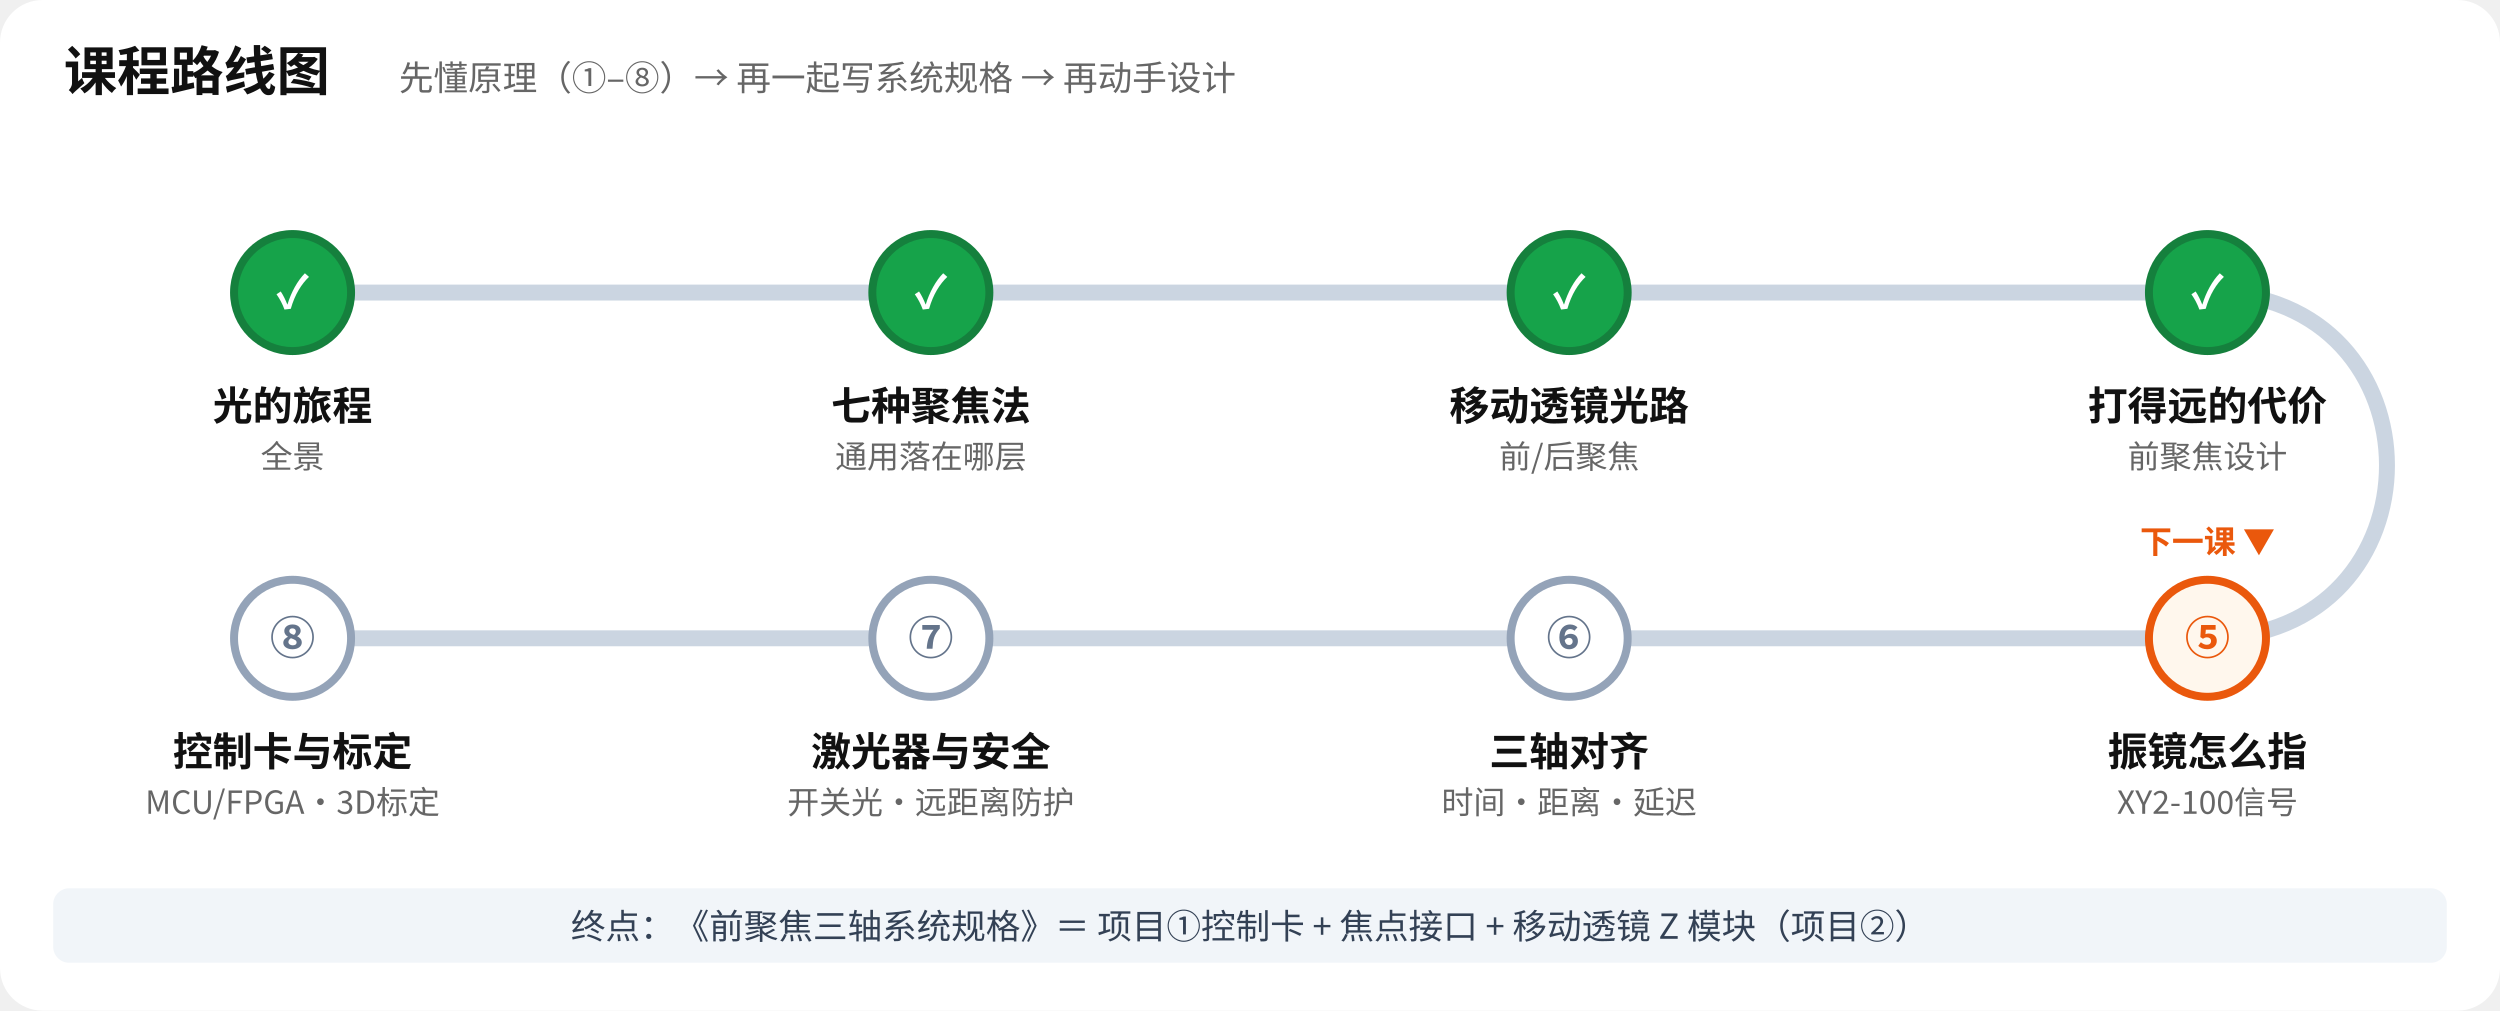
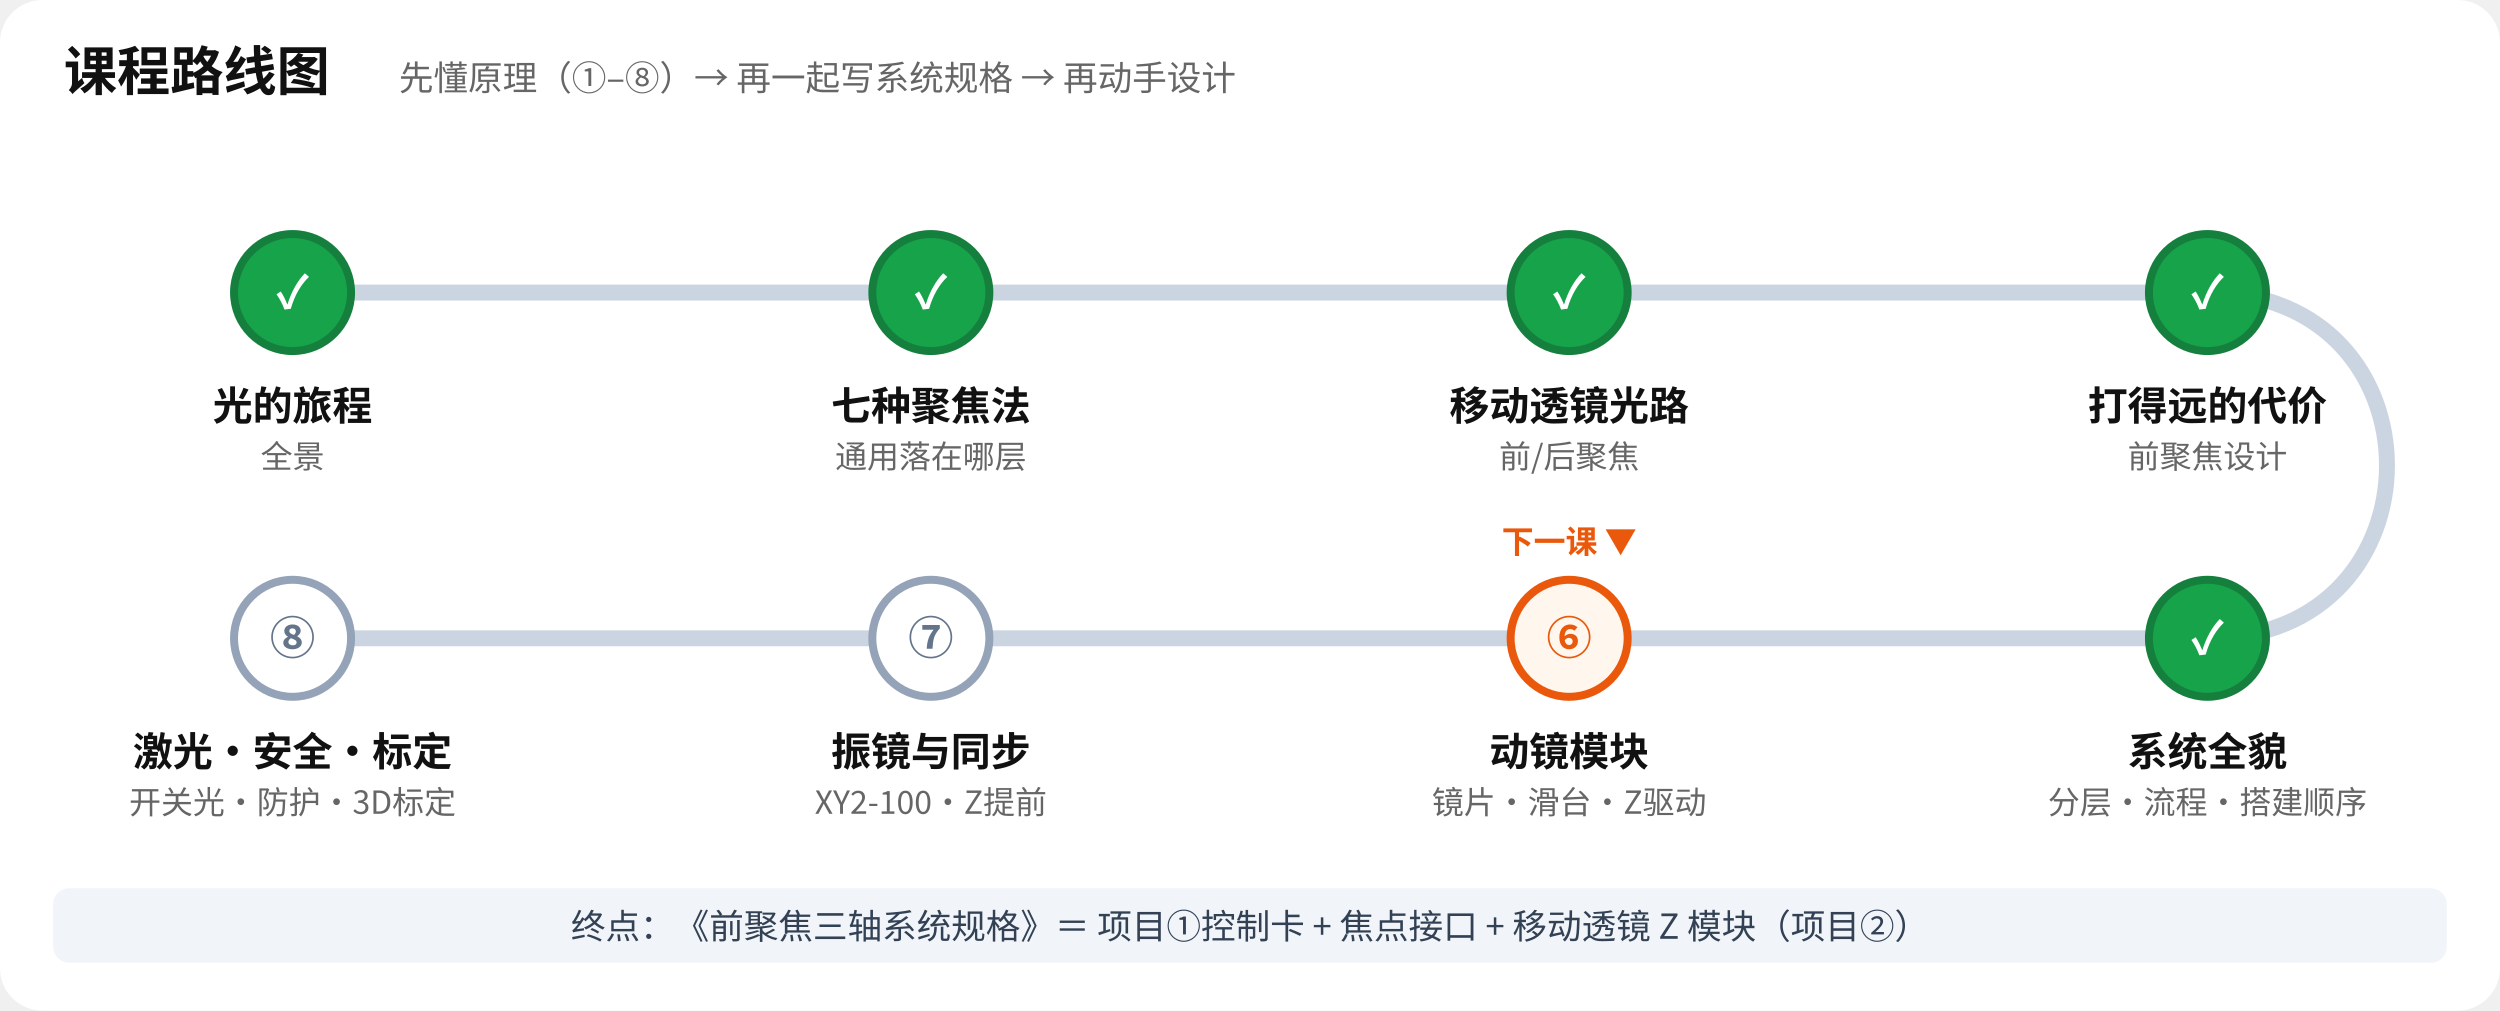
<svg xmlns="http://www.w3.org/2000/svg" viewBox="0 0 940 380" font-family="PingFang SC, Microsoft YaHei, Noto Sans CJK SC, WenQuanYi Zen Hei, sans-serif">
  <rect width="940" height="380" rx="16" fill="#ffffff" />
  <text x="24" y="34" font-size="20" font-weight="700" fill="#111">课程路线图</text>
  <text x="150" y="34" font-size="13" fill="#666">先懂原理（①–⑧）→ 再一起写系统规格 → 再动手设计</text>
  <path d="M110,110 L350,110 L590,110 L830,110 C920,110 920,240 830,240 L830,240 L590,240 L350,240 L110,240" fill="none" stroke="#cbd5e1" stroke-width="6" stroke-linecap="round" />
  <circle cx="110" cy="110" r="22" fill="#16a34a" stroke="#15803d" stroke-width="3" />
  <text x="110" y="116" font-size="17" text-anchor="middle" fill="#fff" font-weight="700">✓</text>
  <text x="110" y="158" font-size="15" text-anchor="middle" fill="#111" font-weight="700">光的旅程</text>
  <text x="110" y="176" font-size="12" text-anchor="middle" fill="#666">全景</text>
  <circle cx="350" cy="110" r="22" fill="#16a34a" stroke="#15803d" stroke-width="3" />
  <text x="350" y="116" font-size="17" text-anchor="middle" fill="#fff" font-weight="700">✓</text>
  <text x="350" y="158" font-size="15" text-anchor="middle" fill="#111" font-weight="700">七种聚焦法</text>
  <text x="350" y="176" font-size="12" text-anchor="middle" fill="#666">通用落在哪层</text>
  <circle cx="590" cy="110" r="22" fill="#16a34a" stroke="#15803d" stroke-width="3" />
  <text x="590" y="116" font-size="17" text-anchor="middle" fill="#fff" font-weight="700">✓</text>
  <text x="590" y="158" font-size="15" text-anchor="middle" fill="#111" font-weight="700">移动透镜光路</text>
  <text x="590" y="176" font-size="12" text-anchor="middle" fill="#666">前/后聚焦</text>
  <circle cx="830" cy="110" r="22" fill="#16a34a" stroke="#15803d" stroke-width="3" />
  <text x="830" y="116" font-size="17" text-anchor="middle" fill="#fff" font-weight="700">✓</text>
  <text x="830" y="158" font-size="15" text-anchor="middle" fill="#111" font-weight="700">打得远的代价</text>
  <text x="830" y="176" font-size="12" text-anchor="middle" fill="#666">前聚焦设计</text>
-   <circle cx="830" cy="240" r="22" fill="#fff7ed" stroke="#ea580c" stroke-width="3" />
-   <text x="830" y="246" font-size="17" text-anchor="middle" fill="#ea580c" font-weight="700">⑤</text>
-   <text x="830" y="288" font-size="15" text-anchor="middle" fill="#111" font-weight="700">振镜怎么指</text>
-   <text x="830" y="306" font-size="12" text-anchor="middle" fill="#666">XY2-100信号</text>
-   <circle cx="590" cy="240" r="22" fill="#fff" stroke="#94a3b8" stroke-width="3" />
-   <text x="590" y="246" font-size="17" text-anchor="middle" fill="#64748b" font-weight="700">⑥</text>
-   <text x="590" y="288" font-size="15" text-anchor="middle" fill="#111" font-weight="700">三轴对齐</text>
-   <text x="590" y="306" font-size="12" text-anchor="middle" fill="#666">时间·距离·延迟</text>
+   <circle cx="830" cy="240" r="22" fill="#16a34a" stroke="#15803d" stroke-width="3" />
+   <text x="830" y="246" font-size="17" text-anchor="middle" fill="#fff" font-weight="700">✓</text>
+   <text x="830" y="288" font-size="15" text-anchor="middle" fill="#111" font-weight="700">系统全貌</text>
+   <text x="830" y="306" font-size="12" text-anchor="middle" fill="#666">分层·流程·搭建顺序</text>
+   <circle cx="590" cy="240" r="22" fill="#fff7ed" stroke="#ea580c" stroke-width="3" />
+   <text x="590" y="246" font-size="17" text-anchor="middle" fill="#ea580c" font-weight="700">⑥</text>
+   <text x="590" y="288" font-size="15" text-anchor="middle" fill="#111" font-weight="700">动镜模块</text>
+   <text x="590" y="306" font-size="12" text-anchor="middle" fill="#666">镜片·滑台·Z驱动</text>
  <circle cx="350" cy="240" r="22" fill="#fff" stroke="#94a3b8" stroke-width="3" />
  <text x="350" y="246" font-size="17" text-anchor="middle" fill="#64748b" font-weight="700">⑦</text>
-   <text x="350" y="288" font-size="15" text-anchor="middle" fill="#111" font-weight="700">激光器与安全</text>
-   <text x="350" y="306" font-size="12" text-anchor="middle" fill="#666">开关光·远距离防护</text>
+   <text x="350" y="288" font-size="15" text-anchor="middle" fill="#111" font-weight="700">振镜与同步</text>
+   <text x="350" y="306" font-size="12" text-anchor="middle" fill="#666">XY2-100·Z提前</text>
  <circle cx="110" cy="240" r="22" fill="#fff" stroke="#94a3b8" stroke-width="3" />
  <text x="110" y="246" font-size="17" text-anchor="middle" fill="#64748b" font-weight="700">⑧</text>
-   <text x="110" y="288" font-size="15" text-anchor="middle" fill="#111" font-weight="700">控制卡与标定</text>
-   <text x="110" y="306" font-size="12" text-anchor="middle" fill="#666">MCU/FPGA·3D标定</text>
-   <text x="830" y="208" font-size="12" text-anchor="middle" fill="#ea580c" font-weight="700">下一课 ▼</text>
+   <text x="110" y="288" font-size="15" text-anchor="middle" fill="#111" font-weight="700">激光·安全·标定</text>
+   <text x="110" y="306" font-size="12" text-anchor="middle" fill="#666">开关光·防护·3D标定</text>
+   <text x="590" y="208" font-size="12" text-anchor="middle" fill="#ea580c" font-weight="700">下一课 ▼</text>
  <rect x="20" y="334" width="900" height="28" rx="6" fill="#f1f5f9" />
  <text x="470" y="353" font-size="13" text-anchor="middle" fill="#334155">终点：《前聚焦三轴系统规格》＝ 项目①控制卡 + 焦点接口 + 移动透镜 Z 模块（项目②）</text>
</svg>
